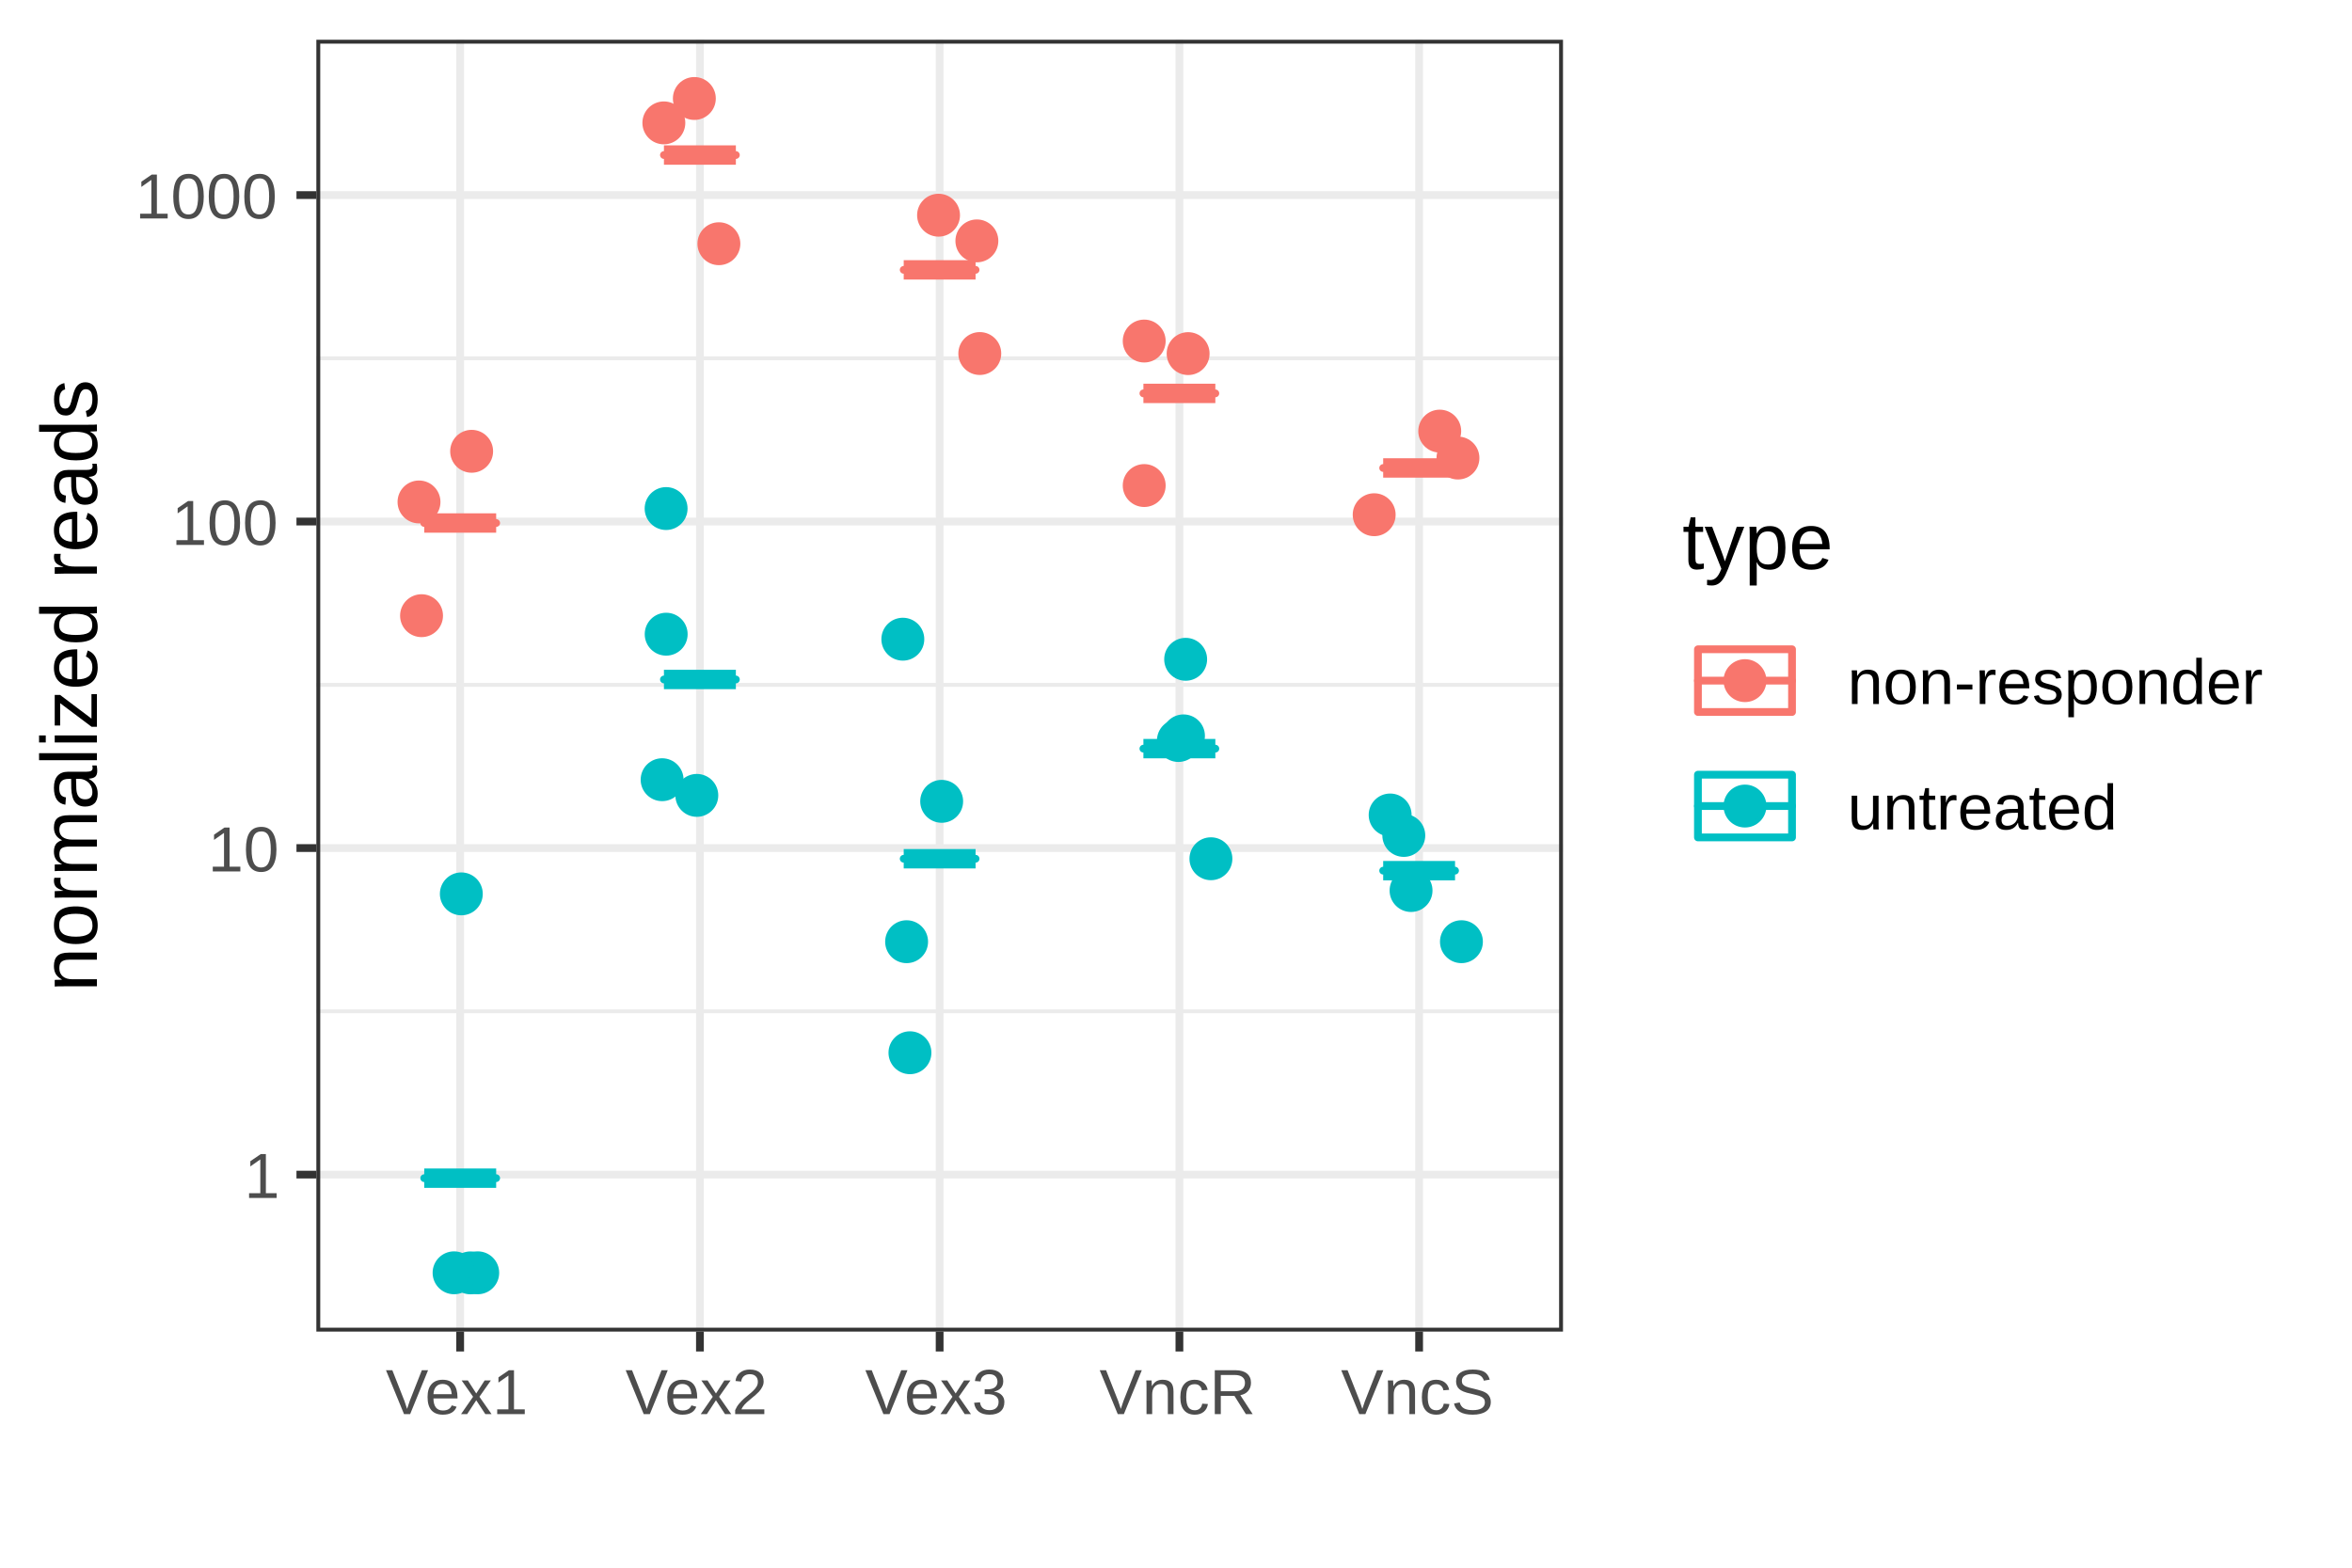
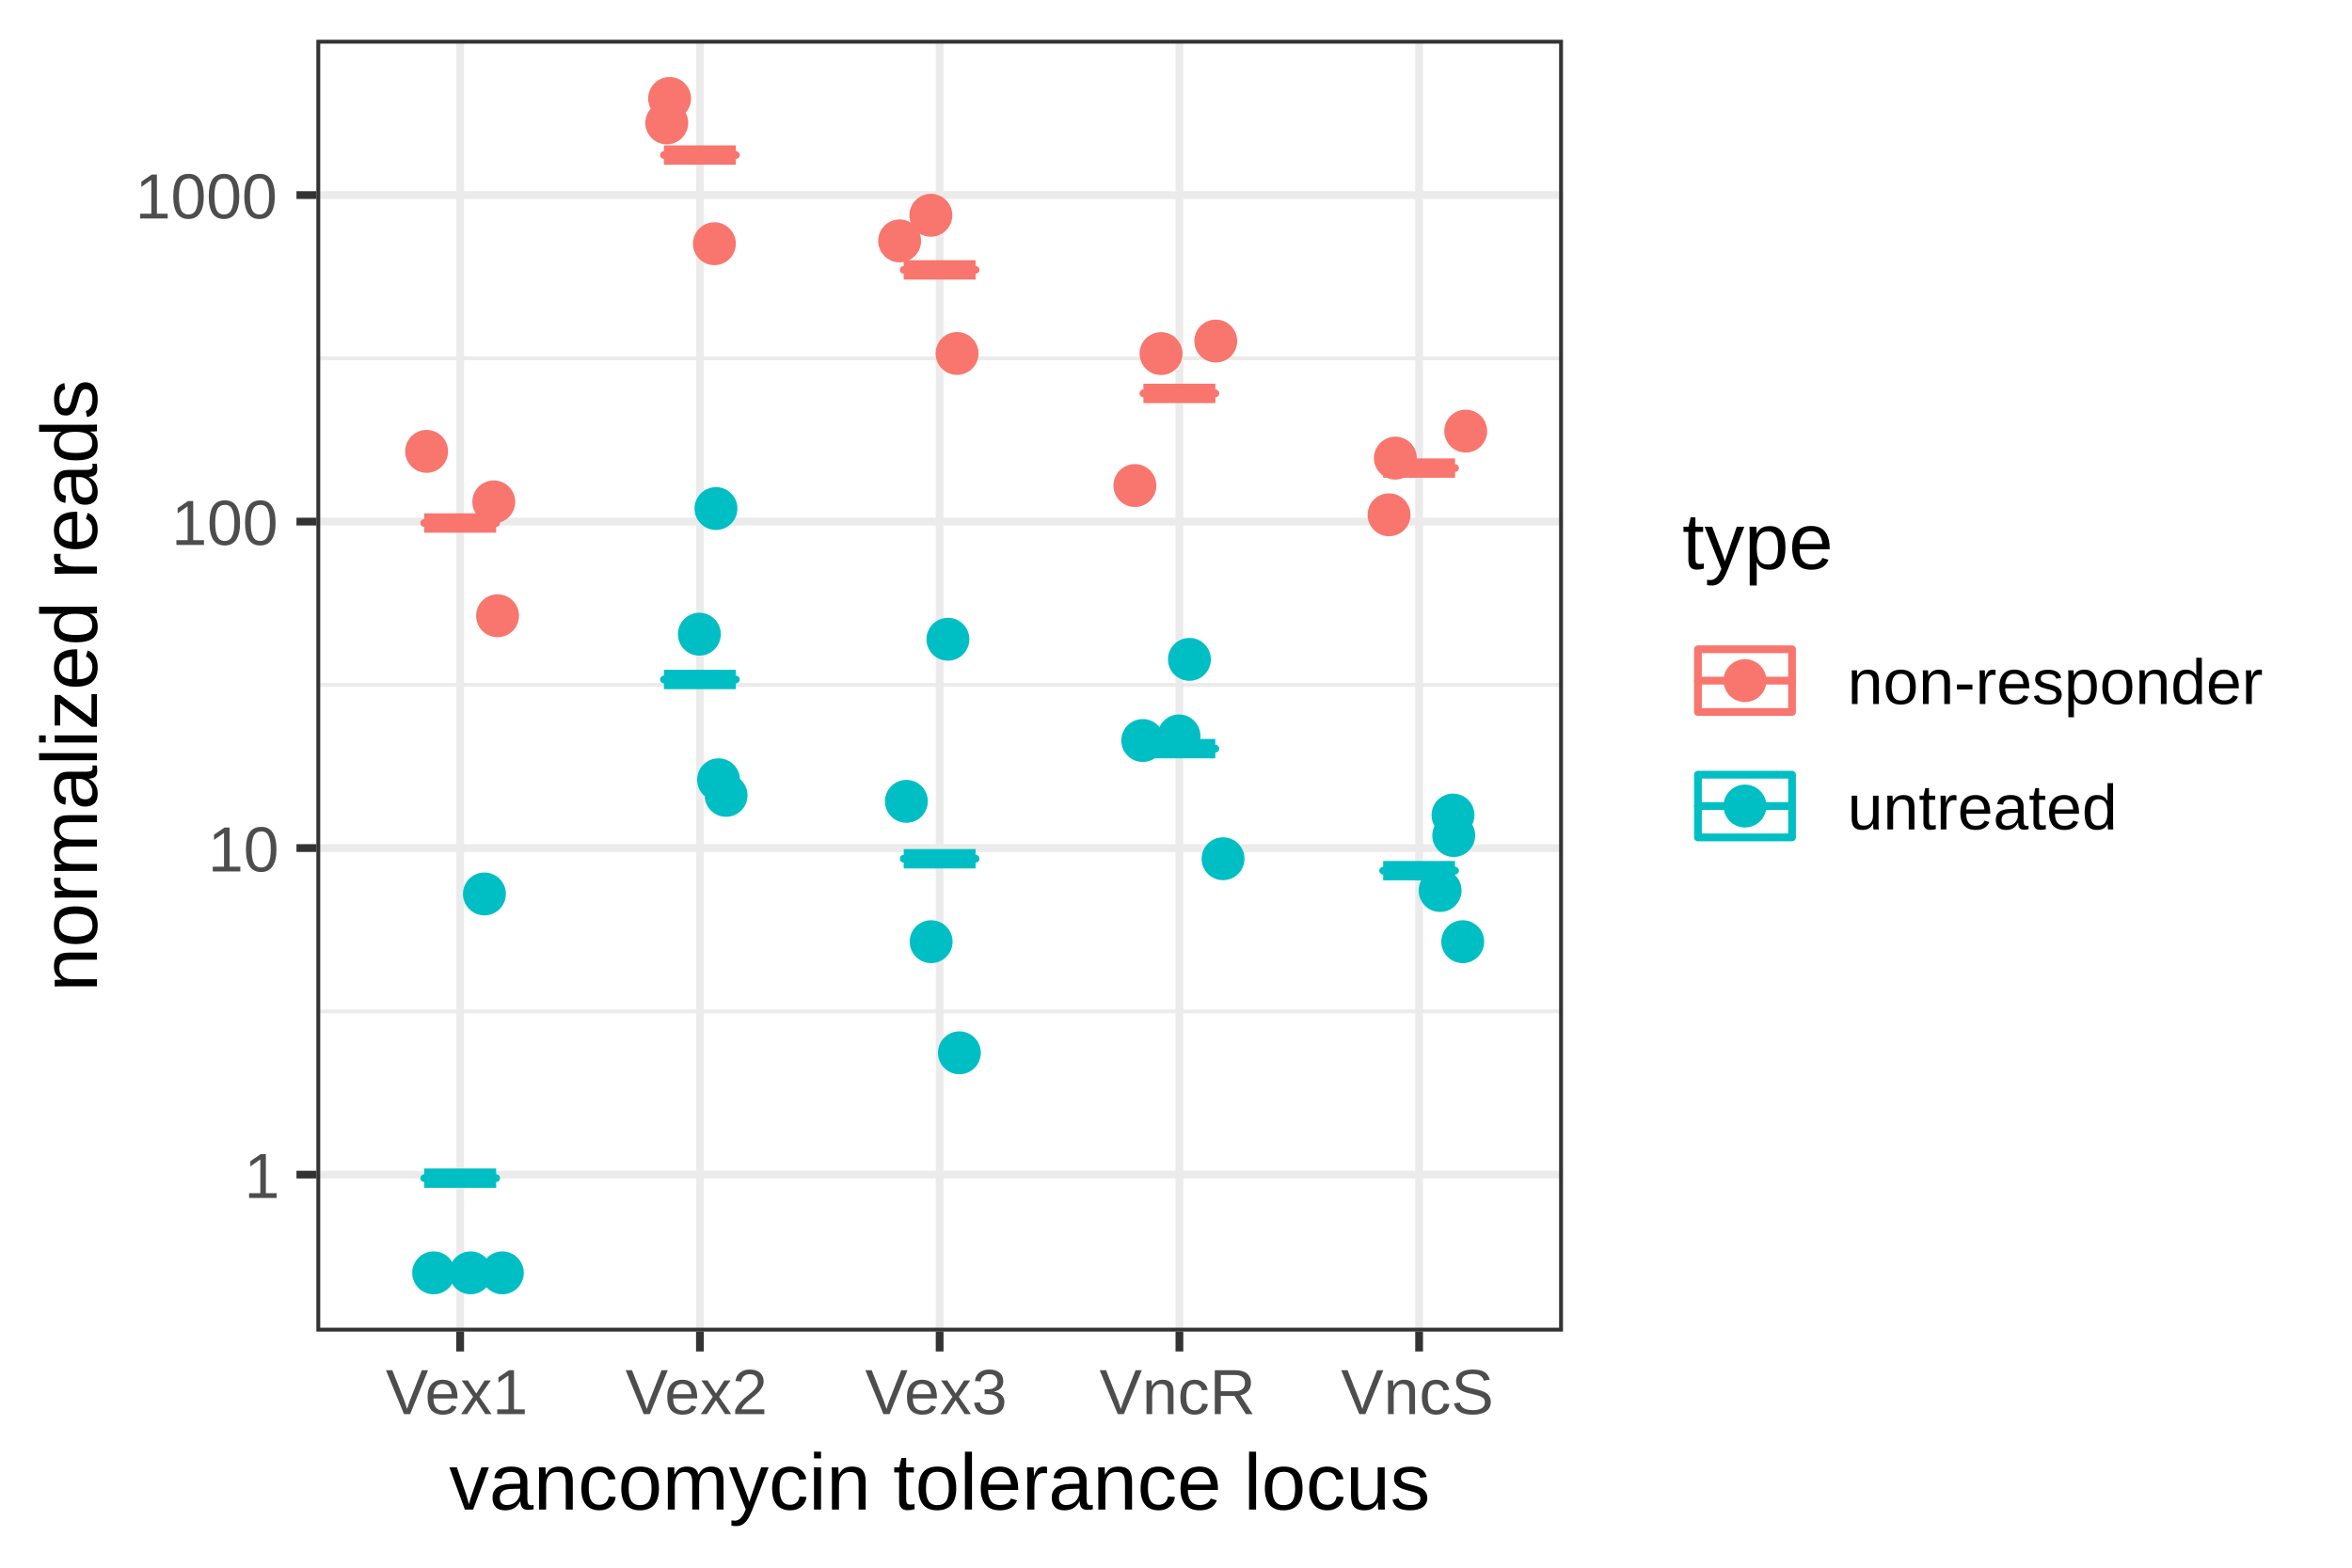
<svg xmlns="http://www.w3.org/2000/svg" viewBox="0 0 324.00 216.00">
  <defs>
    <style type="text/css">
    line, polyline, path, rect, circle {
      fill: none;
      stroke: #000000;
      stroke-linecap: round;
      stroke-linejoin: round;
      stroke-miterlimit: 10.00;
    }
  </style>
  </defs>
  <rect width="100%" height="100%" style="stroke: none; fill: #FFFFFF;" />
  <rect x="0.00" y="0.00" width="324.00" height="216.00" style="stroke-width: 1.07; stroke: #FFFFFF; fill: #FFFFFF;" />
  <defs>
    <clipPath id="cpNDMuNTc4NHwyMTUuMzA0fDE4My40NzR8NS40Nzk0NQ==">
      <rect x="43.58" y="5.48" width="171.73" height="177.99" />
    </clipPath>
  </defs>
  <rect x="43.58" y="5.48" width="171.73" height="177.99" style="stroke-width: 1.07; stroke: none; fill: #FFFFFF;" clip-path="url(#cpNDMuNTc4NHwyMTUuMzA0fDE4My40NzR8NS40Nzk0NQ==)" />
-   <polyline points="43.58,139.34 215.30,139.34 " style="stroke-width: 0.53; stroke: #EBEBEB; stroke-linecap: butt;" clip-path="url(#cpNDMuNTc4NHwyMTUuMzA0fDE4My40NzR8NS40Nzk0NQ==)" />
+   <polyline points="43.58,139.35 215.30,139.35 " style="stroke-width: 0.53; stroke: #EBEBEB; stroke-linecap: butt;" clip-path="url(#cpNDMuNTc4NHwyMTUuMzA0fDE4My40NzR8NS40Nzk0NQ==)" />
  <polyline points="43.58,94.36 215.30,94.36 " style="stroke-width: 0.53; stroke: #EBEBEB; stroke-linecap: butt;" clip-path="url(#cpNDMuNTc4NHwyMTUuMzA0fDE4My40NzR8NS40Nzk0NQ==)" />
  <polyline points="43.58,49.37 215.30,49.37 " style="stroke-width: 0.53; stroke: #EBEBEB; stroke-linecap: butt;" clip-path="url(#cpNDMuNTc4NHwyMTUuMzA0fDE4My40NzR8NS40Nzk0NQ==)" />
  <polyline points="43.58,161.84 215.30,161.84 " style="stroke-width: 1.07; stroke: #EBEBEB; stroke-linecap: butt;" clip-path="url(#cpNDMuNTc4NHwyMTUuMzA0fDE4My40NzR8NS40Nzk0NQ==)" />
  <polyline points="43.58,116.85 215.30,116.85 " style="stroke-width: 1.07; stroke: #EBEBEB; stroke-linecap: butt;" clip-path="url(#cpNDMuNTc4NHwyMTUuMzA0fDE4My40NzR8NS40Nzk0NQ==)" />
-   <polyline points="43.58,71.86 215.30,71.86 " style="stroke-width: 1.07; stroke: #EBEBEB; stroke-linecap: butt;" clip-path="url(#cpNDMuNTc4NHwyMTUuMzA0fDE4My40NzR8NS40Nzk0NQ==)" />
+   <polyline points="43.58,71.87 215.30,71.87 " style="stroke-width: 1.07; stroke: #EBEBEB; stroke-linecap: butt;" clip-path="url(#cpNDMuNTc4NHwyMTUuMzA0fDE4My40NzR8NS40Nzk0NQ==)" />
  <polyline points="43.58,26.88 215.30,26.88 " style="stroke-width: 1.07; stroke: #EBEBEB; stroke-linecap: butt;" clip-path="url(#cpNDMuNTc4NHwyMTUuMzA0fDE4My40NzR8NS40Nzk0NQ==)" />
  <polyline points="63.39,183.47 63.39,5.48 " style="stroke-width: 1.07; stroke: #EBEBEB; stroke-linecap: butt;" clip-path="url(#cpNDMuNTc4NHwyMTUuMzA0fDE4My40NzR8NS40Nzk0NQ==)" />
  <polyline points="96.42,183.47 96.42,5.48 " style="stroke-width: 1.07; stroke: #EBEBEB; stroke-linecap: butt;" clip-path="url(#cpNDMuNTc4NHwyMTUuMzA0fDE4My40NzR8NS40Nzk0NQ==)" />
  <polyline points="129.44,183.47 129.44,5.48 " style="stroke-width: 1.07; stroke: #EBEBEB; stroke-linecap: butt;" clip-path="url(#cpNDMuNTc4NHwyMTUuMzA0fDE4My40NzR8NS40Nzk0NQ==)" />
  <polyline points="162.47,183.47 162.47,5.48 " style="stroke-width: 1.07; stroke: #EBEBEB; stroke-linecap: butt;" clip-path="url(#cpNDMuNTc4NHwyMTUuMzA0fDE4My40NzR8NS40Nzk0NQ==)" />
  <polyline points="195.49,183.47 195.49,5.48 " style="stroke-width: 1.07; stroke: #EBEBEB; stroke-linecap: butt;" clip-path="url(#cpNDMuNTc4NHwyMTUuMzA0fDE4My40NzR8NS40Nzk0NQ==)" />
-   <circle cx="189.30" cy="70.92" r="1.95pt" style="stroke-width: 0.71; stroke: #F8766D; fill: #F8766D;" clip-path="url(#cpNDMuNTc4NHwyMTUuMzA0fDE4My40NzR8NS40Nzk0NQ==)" />
-   <circle cx="99.03" cy="33.58" r="1.95pt" style="stroke-width: 0.71; stroke: #F8766D; fill: #F8766D;" clip-path="url(#cpNDMuNTc4NHwyMTUuMzA0fDE4My40NzR8NS40Nzk0NQ==)" />
-   <circle cx="157.62" cy="66.90" r="1.95pt" style="stroke-width: 0.71; stroke: #F8766D; fill: #F8766D;" clip-path="url(#cpNDMuNTc4NHwyMTUuMzA0fDE4My40NzR8NS40Nzk0NQ==)" />
-   <circle cx="134.97" cy="48.71" r="1.95pt" style="stroke-width: 0.71; stroke: #F8766D; fill: #F8766D;" clip-path="url(#cpNDMuNTc4NHwyMTUuMzA0fDE4My40NzR8NS40Nzk0NQ==)" />
-   <circle cx="58.07" cy="84.83" r="1.95pt" style="stroke-width: 0.71; stroke: #F8766D; fill: #F8766D;" clip-path="url(#cpNDMuNTc4NHwyMTUuMzA0fDE4My40NzR8NS40Nzk0NQ==)" />
-   <circle cx="191.50" cy="112.29" r="1.95pt" style="stroke-width: 0.71; stroke: #00BFC4; fill: #00BFC4;" clip-path="url(#cpNDMuNTc4NHwyMTUuMzA0fDE4My40NzR8NS40Nzk0NQ==)" />
-   <circle cx="91.76" cy="70.07" r="1.95pt" style="stroke-width: 0.71; stroke: #00BFC4; fill: #00BFC4;" clip-path="url(#cpNDMuNTc4NHwyMTUuMzA0fDE4My40NzR8NS40Nzk0NQ==)" />
-   <circle cx="163.03" cy="101.39" r="1.95pt" style="stroke-width: 0.71; stroke: #00BFC4; fill: #00BFC4;" clip-path="url(#cpNDMuNTc4NHwyMTUuMzA0fDE4My40NzR8NS40Nzk0NQ==)" />
-   <circle cx="124.37" cy="88.07" r="1.95pt" style="stroke-width: 0.71; stroke: #00BFC4; fill: #00BFC4;" clip-path="url(#cpNDMuNTc4NHwyMTUuMzA0fDE4My40NzR8NS40Nzk0NQ==)" />
-   <circle cx="63.55" cy="123.16" r="1.95pt" style="stroke-width: 0.71; stroke: #00BFC4; fill: #00BFC4;" clip-path="url(#cpNDMuNTc4NHwyMTUuMzA0fDE4My40NzR8NS40Nzk0NQ==)" />
-   <circle cx="194.38" cy="122.70" r="1.95pt" style="stroke-width: 0.71; stroke: #00BFC4; fill: #00BFC4;" clip-path="url(#cpNDMuNTc4NHwyMTUuMzA0fDE4My40NzR8NS40Nzk0NQ==)" />
-   <circle cx="91.21" cy="107.43" r="1.95pt" style="stroke-width: 0.71; stroke: #00BFC4; fill: #00BFC4;" clip-path="url(#cpNDMuNTc4NHwyMTUuMzA0fDE4My40NzR8NS40Nzk0NQ==)" />
-   <circle cx="166.81" cy="118.32" r="1.95pt" style="stroke-width: 0.71; stroke: #00BFC4; fill: #00BFC4;" clip-path="url(#cpNDMuNTc4NHwyMTUuMzA0fDE4My40NzR8NS40Nzk0NQ==)" />
-   <circle cx="125.35" cy="145.05" r="1.95pt" style="stroke-width: 0.71; stroke: #00BFC4; fill: #00BFC4;" clip-path="url(#cpNDMuNTc4NHwyMTUuMzA0fDE4My40NzR8NS40Nzk0NQ==)" />
-   <circle cx="64.81" cy="175.38" r="1.95pt" style="stroke-width: 0.71; stroke: #00BFC4; fill: #00BFC4;" clip-path="url(#cpNDMuNTc4NHwyMTUuMzA0fDE4My40NzR8NS40Nzk0NQ==)" />
-   <circle cx="198.33" cy="59.40" r="1.95pt" style="stroke-width: 0.71; stroke: #F8766D; fill: #F8766D;" clip-path="url(#cpNDMuNTc4NHwyMTUuMzA0fDE4My40NzR8NS40Nzk0NQ==)" />
-   <circle cx="95.65" cy="13.57" r="1.95pt" style="stroke-width: 0.71; stroke: #F8766D; fill: #F8766D;" clip-path="url(#cpNDMuNTc4NHwyMTUuMzA0fDE4My40NzR8NS40Nzk0NQ==)" />
-   <circle cx="157.62" cy="46.99" r="1.95pt" style="stroke-width: 0.71; stroke: #F8766D; fill: #F8766D;" clip-path="url(#cpNDMuNTc4NHwyMTUuMzA0fDE4My40NzR8NS40Nzk0NQ==)" />
-   <circle cx="129.29" cy="29.65" r="1.95pt" style="stroke-width: 0.71; stroke: #F8766D; fill: #F8766D;" clip-path="url(#cpNDMuNTc4NHwyMTUuMzA0fDE4My40NzR8NS40Nzk0NQ==)" />
-   <circle cx="64.97" cy="62.18" r="1.95pt" style="stroke-width: 0.71; stroke: #F8766D; fill: #F8766D;" clip-path="url(#cpNDMuNTc4NHwyMTUuMzA0fDE4My40NzR8NS40Nzk0NQ==)" />
-   <circle cx="200.84" cy="63.11" r="1.95pt" style="stroke-width: 0.71; stroke: #F8766D; fill: #F8766D;" clip-path="url(#cpNDMuNTc4NHwyMTUuMzA0fDE4My40NzR8NS40Nzk0NQ==)" />
-   <circle cx="91.45" cy="16.93" r="1.95pt" style="stroke-width: 0.71; stroke: #F8766D; fill: #F8766D;" clip-path="url(#cpNDMuNTc4NHwyMTUuMzA0fDE4My40NzR8NS40Nzk0NQ==)" />
-   <circle cx="163.67" cy="48.72" r="1.95pt" style="stroke-width: 0.71; stroke: #F8766D; fill: #F8766D;" clip-path="url(#cpNDMuNTc4NHwyMTUuMzA0fDE4My40NzR8NS40Nzk0NQ==)" />
-   <circle cx="134.57" cy="33.19" r="1.95pt" style="stroke-width: 0.71; stroke: #F8766D; fill: #F8766D;" clip-path="url(#cpNDMuNTc4NHwyMTUuMzA0fDE4My40NzR8NS40Nzk0NQ==)" />
-   <circle cx="57.72" cy="69.16" r="1.95pt" style="stroke-width: 0.71; stroke: #F8766D; fill: #F8766D;" clip-path="url(#cpNDMuNTc4NHwyMTUuMzA0fDE4My40NzR8NS40Nzk0NQ==)" />
-   <circle cx="193.38" cy="115.11" r="1.95pt" style="stroke-width: 0.71; stroke: #00BFC4; fill: #00BFC4;" clip-path="url(#cpNDMuNTc4NHwyMTUuMzA0fDE4My40NzR8NS40Nzk0NQ==)" />
-   <circle cx="91.77" cy="87.38" r="1.95pt" style="stroke-width: 0.71; stroke: #00BFC4; fill: #00BFC4;" clip-path="url(#cpNDMuNTc4NHwyMTUuMzA0fDE4My40NzR8NS40Nzk0NQ==)" />
-   <circle cx="162.33" cy="102.03" r="1.95pt" style="stroke-width: 0.71; stroke: #00BFC4; fill: #00BFC4;" clip-path="url(#cpNDMuNTc4NHwyMTUuMzA0fDE4My40NzR8NS40Nzk0NQ==)" />
-   <circle cx="129.72" cy="110.41" r="1.95pt" style="stroke-width: 0.71; stroke: #00BFC4; fill: #00BFC4;" clip-path="url(#cpNDMuNTc4NHwyMTUuMzA0fDE4My40NzR8NS40Nzk0NQ==)" />
-   <circle cx="65.81" cy="175.37" r="1.95pt" style="stroke-width: 0.71; stroke: #00BFC4; fill: #00BFC4;" clip-path="url(#cpNDMuNTc4NHwyMTUuMzA0fDE4My40NzR8NS40Nzk0NQ==)" />
-   <circle cx="201.32" cy="129.75" r="1.95pt" style="stroke-width: 0.71; stroke: #00BFC4; fill: #00BFC4;" clip-path="url(#cpNDMuNTc4NHwyMTUuMzA0fDE4My40NzR8NS40Nzk0NQ==)" />
-   <circle cx="95.99" cy="109.59" r="1.95pt" style="stroke-width: 0.71; stroke: #00BFC4; fill: #00BFC4;" clip-path="url(#cpNDMuNTc4NHwyMTUuMzA0fDE4My40NzR8NS40Nzk0NQ==)" />
-   <circle cx="163.33" cy="90.84" r="1.95pt" style="stroke-width: 0.71; stroke: #00BFC4; fill: #00BFC4;" clip-path="url(#cpNDMuNTc4NHwyMTUuMzA0fDE4My40NzR8NS40Nzk0NQ==)" />
-   <circle cx="124.89" cy="129.75" r="1.95pt" style="stroke-width: 0.71; stroke: #00BFC4; fill: #00BFC4;" clip-path="url(#cpNDMuNTc4NHwyMTUuMzA0fDE4My40NzR8NS40Nzk0NQ==)" />
-   <circle cx="62.55" cy="175.37" r="1.95pt" style="stroke-width: 0.71; stroke: #00BFC4; fill: #00BFC4;" clip-path="url(#cpNDMuNTc4NHwyMTUuMzA0fDE4My40NzR8NS40Nzk0NQ==)" />
+   <circle cx="98.41" cy="33.58" r="1.95pt" style="stroke-width: 0.71; stroke: #F8766D; fill: #F8766D;" clip-path="url(#cpNDMuNTc4NHwyMTUuMzA0fDE4My40NzR8NS40Nzk0NQ==)" />
+   <circle cx="191.35" cy="70.93" r="1.95pt" style="stroke-width: 0.71; stroke: #F8766D; fill: #F8766D;" clip-path="url(#cpNDMuNTc4NHwyMTUuMzA0fDE4My40NzR8NS40Nzk0NQ==)" />
+   <circle cx="131.84" cy="48.70" r="1.95pt" style="stroke-width: 0.71; stroke: #F8766D; fill: #F8766D;" clip-path="url(#cpNDMuNTc4NHwyMTUuMzA0fDE4My40NzR8NS40Nzk0NQ==)" />
+   <circle cx="156.34" cy="66.90" r="1.95pt" style="stroke-width: 0.71; stroke: #F8766D; fill: #F8766D;" clip-path="url(#cpNDMuNTc4NHwyMTUuMzA0fDE4My40NzR8NS40Nzk0NQ==)" />
+   <circle cx="68.54" cy="84.84" r="1.95pt" style="stroke-width: 0.71; stroke: #F8766D; fill: #F8766D;" clip-path="url(#cpNDMuNTc4NHwyMTUuMzA0fDE4My40NzR8NS40Nzk0NQ==)" />
+   <circle cx="98.63" cy="70.07" r="1.95pt" style="stroke-width: 0.71; stroke: #00BFC4; fill: #00BFC4;" clip-path="url(#cpNDMuNTc4NHwyMTUuMzA0fDE4My40NzR8NS40Nzk0NQ==)" />
+   <circle cx="200.16" cy="112.30" r="1.95pt" style="stroke-width: 0.71; stroke: #00BFC4; fill: #00BFC4;" clip-path="url(#cpNDMuNTc4NHwyMTUuMzA0fDE4My40NzR8NS40Nzk0NQ==)" />
+   <circle cx="130.58" cy="88.08" r="1.95pt" style="stroke-width: 0.71; stroke: #00BFC4; fill: #00BFC4;" clip-path="url(#cpNDMuNTc4NHwyMTUuMzA0fDE4My40NzR8NS40Nzk0NQ==)" />
+   <circle cx="162.41" cy="101.40" r="1.95pt" style="stroke-width: 0.71; stroke: #00BFC4; fill: #00BFC4;" clip-path="url(#cpNDMuNTc4NHwyMTUuMzA0fDE4My40NzR8NS40Nzk0NQ==)" />
+   <circle cx="66.73" cy="123.17" r="1.95pt" style="stroke-width: 0.71; stroke: #00BFC4; fill: #00BFC4;" clip-path="url(#cpNDMuNTc4NHwyMTUuMzA0fDE4My40NzR8NS40Nzk0NQ==)" />
+   <circle cx="98.98" cy="107.44" r="1.95pt" style="stroke-width: 0.71; stroke: #00BFC4; fill: #00BFC4;" clip-path="url(#cpNDMuNTc4NHwyMTUuMzA0fDE4My40NzR8NS40Nzk0NQ==)" />
+   <circle cx="198.38" cy="122.70" r="1.95pt" style="stroke-width: 0.71; stroke: #00BFC4; fill: #00BFC4;" clip-path="url(#cpNDMuNTc4NHwyMTUuMzA0fDE4My40NzR8NS40Nzk0NQ==)" />
+   <circle cx="132.16" cy="145.06" r="1.95pt" style="stroke-width: 0.71; stroke: #00BFC4; fill: #00BFC4;" clip-path="url(#cpNDMuNTc4NHwyMTUuMzA0fDE4My40NzR8NS40Nzk0NQ==)" />
+   <circle cx="168.48" cy="118.32" r="1.95pt" style="stroke-width: 0.71; stroke: #00BFC4; fill: #00BFC4;" clip-path="url(#cpNDMuNTc4NHwyMTUuMzA0fDE4My40NzR8NS40Nzk0NQ==)" />
+   <circle cx="69.20" cy="175.38" r="1.95pt" style="stroke-width: 0.71; stroke: #00BFC4; fill: #00BFC4;" clip-path="url(#cpNDMuNTc4NHwyMTUuMzA0fDE4My40NzR8NS40Nzk0NQ==)" />
+   <circle cx="92.24" cy="13.57" r="1.95pt" style="stroke-width: 0.71; stroke: #F8766D; fill: #F8766D;" clip-path="url(#cpNDMuNTc4NHwyMTUuMzA0fDE4My40NzR8NS40Nzk0NQ==)" />
+   <circle cx="201.91" cy="59.40" r="1.95pt" style="stroke-width: 0.71; stroke: #F8766D; fill: #F8766D;" clip-path="url(#cpNDMuNTc4NHwyMTUuMzA0fDE4My40NzR8NS40Nzk0NQ==)" />
+   <circle cx="128.23" cy="29.66" r="1.95pt" style="stroke-width: 0.71; stroke: #F8766D; fill: #F8766D;" clip-path="url(#cpNDMuNTc4NHwyMTUuMzA0fDE4My40NzR8NS40Nzk0NQ==)" />
+   <circle cx="167.48" cy="46.99" r="1.95pt" style="stroke-width: 0.71; stroke: #F8766D; fill: #F8766D;" clip-path="url(#cpNDMuNTc4NHwyMTUuMzA0fDE4My40NzR8NS40Nzk0NQ==)" />
+   <circle cx="58.77" cy="62.19" r="1.95pt" style="stroke-width: 0.71; stroke: #F8766D; fill: #F8766D;" clip-path="url(#cpNDMuNTc4NHwyMTUuMzA0fDE4My40NzR8NS40Nzk0NQ==)" />
+   <circle cx="91.85" cy="16.93" r="1.95pt" style="stroke-width: 0.71; stroke: #F8766D; fill: #F8766D;" clip-path="url(#cpNDMuNTc4NHwyMTUuMzA0fDE4My40NzR8NS40Nzk0NQ==)" />
+   <circle cx="192.22" cy="63.12" r="1.95pt" style="stroke-width: 0.71; stroke: #F8766D; fill: #F8766D;" clip-path="url(#cpNDMuNTc4NHwyMTUuMzA0fDE4My40NzR8NS40Nzk0NQ==)" />
+   <circle cx="123.93" cy="33.19" r="1.95pt" style="stroke-width: 0.71; stroke: #F8766D; fill: #F8766D;" clip-path="url(#cpNDMuNTc4NHwyMTUuMzA0fDE4My40NzR8NS40Nzk0NQ==)" />
+   <circle cx="159.94" cy="48.72" r="1.95pt" style="stroke-width: 0.71; stroke: #F8766D; fill: #F8766D;" clip-path="url(#cpNDMuNTc4NHwyMTUuMzA0fDE4My40NzR8NS40Nzk0NQ==)" />
+   <circle cx="68.02" cy="69.15" r="1.95pt" style="stroke-width: 0.71; stroke: #F8766D; fill: #F8766D;" clip-path="url(#cpNDMuNTc4NHwyMTUuMzA0fDE4My40NzR8NS40Nzk0NQ==)" />
+   <circle cx="96.34" cy="87.38" r="1.95pt" style="stroke-width: 0.71; stroke: #00BFC4; fill: #00BFC4;" clip-path="url(#cpNDMuNTc4NHwyMTUuMzA0fDE4My40NzR8NS40Nzk0NQ==)" />
+   <circle cx="200.26" cy="115.12" r="1.95pt" style="stroke-width: 0.71; stroke: #00BFC4; fill: #00BFC4;" clip-path="url(#cpNDMuNTc4NHwyMTUuMzA0fDE4My40NzR8NS40Nzk0NQ==)" />
+   <circle cx="124.86" cy="110.41" r="1.95pt" style="stroke-width: 0.71; stroke: #00BFC4; fill: #00BFC4;" clip-path="url(#cpNDMuNTc4NHwyMTUuMzA0fDE4My40NzR8NS40Nzk0NQ==)" />
+   <circle cx="157.42" cy="102.03" r="1.95pt" style="stroke-width: 0.71; stroke: #00BFC4; fill: #00BFC4;" clip-path="url(#cpNDMuNTc4NHwyMTUuMzA0fDE4My40NzR8NS40Nzk0NQ==)" />
+   <circle cx="59.74" cy="175.38" r="1.95pt" style="stroke-width: 0.71; stroke: #00BFC4; fill: #00BFC4;" clip-path="url(#cpNDMuNTc4NHwyMTUuMzA0fDE4My40NzR8NS40Nzk0NQ==)" />
+   <circle cx="100.02" cy="109.59" r="1.95pt" style="stroke-width: 0.71; stroke: #00BFC4; fill: #00BFC4;" clip-path="url(#cpNDMuNTc4NHwyMTUuMzA0fDE4My40NzR8NS40Nzk0NQ==)" />
+   <circle cx="201.50" cy="129.75" r="1.95pt" style="stroke-width: 0.71; stroke: #00BFC4; fill: #00BFC4;" clip-path="url(#cpNDMuNTc4NHwyMTUuMzA0fDE4My40NzR8NS40Nzk0NQ==)" />
+   <circle cx="128.27" cy="129.75" r="1.95pt" style="stroke-width: 0.71; stroke: #00BFC4; fill: #00BFC4;" clip-path="url(#cpNDMuNTc4NHwyMTUuMzA0fDE4My40NzR8NS40Nzk0NQ==)" />
+   <circle cx="163.85" cy="90.85" r="1.95pt" style="stroke-width: 0.71; stroke: #00BFC4; fill: #00BFC4;" clip-path="url(#cpNDMuNTc4NHwyMTUuMzA0fDE4My40NzR8NS40Nzk0NQ==)" />
+   <circle cx="64.83" cy="175.38" r="1.95pt" style="stroke-width: 0.71; stroke: #00BFC4; fill: #00BFC4;" clip-path="url(#cpNDMuNTc4NHwyMTUuMzA0fDE4My40NzR8NS40Nzk0NQ==)" />
  <polyline points="58.44,72.06 58.44,72.06 68.35,72.06 68.35,72.06 58.44,72.06 58.44,72.06 " style="stroke-width: 1.07; stroke: #F8766D;" clip-path="url(#cpNDMuNTc4NHwyMTUuMzA0fDE4My40NzR8NS40Nzk0NQ==)" />
  <polyline points="58.44,162.33 58.44,162.33 68.35,162.33 68.35,162.33 58.44,162.33 58.44,162.33 " style="stroke-width: 1.07; stroke: #00BFC4;" clip-path="url(#cpNDMuNTc4NHwyMTUuMzA0fDE4My40NzR8NS40Nzk0NQ==)" />
  <polyline points="91.46,21.36 91.46,21.36 101.37,21.36 101.37,21.36 91.46,21.36 91.46,21.36 " style="stroke-width: 1.07; stroke: #F8766D;" clip-path="url(#cpNDMuNTc4NHwyMTUuMzA0fDE4My40NzR8NS40Nzk0NQ==)" />
  <polyline points="91.46,93.62 91.46,93.62 101.37,93.62 101.37,93.62 91.46,93.62 91.46,93.62 " style="stroke-width: 1.07; stroke: #00BFC4;" clip-path="url(#cpNDMuNTc4NHwyMTUuMzA0fDE4My40NzR8NS40Nzk0NQ==)" />
  <polyline points="124.49,37.18 124.49,37.18 134.39,37.18 134.39,37.18 124.49,37.18 124.49,37.18 " style="stroke-width: 1.07; stroke: #F8766D;" clip-path="url(#cpNDMuNTc4NHwyMTUuMzA0fDE4My40NzR8NS40Nzk0NQ==)" />
  <polyline points="124.49,118.32 124.49,118.32 134.39,118.32 134.39,118.32 124.49,118.32 124.49,118.32 " style="stroke-width: 1.07; stroke: #00BFC4;" clip-path="url(#cpNDMuNTc4NHwyMTUuMzA0fDE4My40NzR8NS40Nzk0NQ==)" />
  <polyline points="157.51,54.20 157.51,54.20 167.42,54.20 167.42,54.20 157.51,54.20 157.51,54.20 " style="stroke-width: 1.07; stroke: #F8766D;" clip-path="url(#cpNDMuNTc4NHwyMTUuMzA0fDE4My40NzR8NS40Nzk0NQ==)" />
  <polyline points="157.51,103.15 157.51,103.15 167.42,103.15 167.42,103.15 157.51,103.15 157.51,103.15 " style="stroke-width: 1.07; stroke: #00BFC4;" clip-path="url(#cpNDMuNTc4NHwyMTUuMzA0fDE4My40NzR8NS40Nzk0NQ==)" />
-   <polyline points="190.54,64.48 190.54,64.48 200.44,64.48 200.44,64.48 190.54,64.48 190.54,64.48 " style="stroke-width: 1.07; stroke: #F8766D;" clip-path="url(#cpNDMuNTc4NHwyMTUuMzA0fDE4My40NzR8NS40Nzk0NQ==)" />
+   <polyline points="190.54,64.49 190.54,64.49 200.44,64.49 200.44,64.49 190.54,64.49 190.54,64.49 " style="stroke-width: 1.07; stroke: #F8766D;" clip-path="url(#cpNDMuNTc4NHwyMTUuMzA0fDE4My40NzR8NS40Nzk0NQ==)" />
  <polyline points="190.54,119.96 190.54,119.96 200.44,119.96 200.44,119.96 190.54,119.96 190.54,119.96 " style="stroke-width: 1.07; stroke: #00BFC4;" clip-path="url(#cpNDMuNTc4NHwyMTUuMzA0fDE4My40NzR8NS40Nzk0NQ==)" />
  <line x1="58.44" y1="72.06" x2="68.35" y2="72.06" style="stroke-width: 2.67; stroke: #F8766D; stroke-linecap: butt;" clip-path="url(#cpNDMuNTc4NHwyMTUuMzA0fDE4My40NzR8NS40Nzk0NQ==)" />
  <line x1="58.44" y1="162.33" x2="68.35" y2="162.33" style="stroke-width: 2.67; stroke: #00BFC4; stroke-linecap: butt;" clip-path="url(#cpNDMuNTc4NHwyMTUuMzA0fDE4My40NzR8NS40Nzk0NQ==)" />
  <line x1="91.46" y1="21.36" x2="101.37" y2="21.36" style="stroke-width: 2.67; stroke: #F8766D; stroke-linecap: butt;" clip-path="url(#cpNDMuNTc4NHwyMTUuMzA0fDE4My40NzR8NS40Nzk0NQ==)" />
  <line x1="91.46" y1="93.62" x2="101.37" y2="93.62" style="stroke-width: 2.67; stroke: #00BFC4; stroke-linecap: butt;" clip-path="url(#cpNDMuNTc4NHwyMTUuMzA0fDE4My40NzR8NS40Nzk0NQ==)" />
  <line x1="124.49" y1="37.18" x2="134.39" y2="37.18" style="stroke-width: 2.67; stroke: #F8766D; stroke-linecap: butt;" clip-path="url(#cpNDMuNTc4NHwyMTUuMzA0fDE4My40NzR8NS40Nzk0NQ==)" />
  <line x1="124.49" y1="118.32" x2="134.39" y2="118.32" style="stroke-width: 2.67; stroke: #00BFC4; stroke-linecap: butt;" clip-path="url(#cpNDMuNTc4NHwyMTUuMzA0fDE4My40NzR8NS40Nzk0NQ==)" />
  <line x1="157.51" y1="54.20" x2="167.42" y2="54.20" style="stroke-width: 2.67; stroke: #F8766D; stroke-linecap: butt;" clip-path="url(#cpNDMuNTc4NHwyMTUuMzA0fDE4My40NzR8NS40Nzk0NQ==)" />
  <line x1="157.51" y1="103.15" x2="167.42" y2="103.15" style="stroke-width: 2.67; stroke: #00BFC4; stroke-linecap: butt;" clip-path="url(#cpNDMuNTc4NHwyMTUuMzA0fDE4My40NzR8NS40Nzk0NQ==)" />
-   <line x1="190.54" y1="64.48" x2="200.44" y2="64.48" style="stroke-width: 2.67; stroke: #F8766D; stroke-linecap: butt;" clip-path="url(#cpNDMuNTc4NHwyMTUuMzA0fDE4My40NzR8NS40Nzk0NQ==)" />
+   <line x1="190.54" y1="64.49" x2="200.44" y2="64.49" style="stroke-width: 2.67; stroke: #F8766D; stroke-linecap: butt;" clip-path="url(#cpNDMuNTc4NHwyMTUuMzA0fDE4My40NzR8NS40Nzk0NQ==)" />
  <line x1="190.54" y1="119.96" x2="200.44" y2="119.96" style="stroke-width: 2.67; stroke: #00BFC4; stroke-linecap: butt;" clip-path="url(#cpNDMuNTc4NHwyMTUuMzA0fDE4My40NzR8NS40Nzk0NQ==)" />
  <rect x="43.58" y="5.48" width="171.73" height="177.99" style="stroke-width: 1.07; stroke: #333333;" clip-path="url(#cpNDMuNTc4NHwyMTUuMzA0fDE4My40NzR8NS40Nzk0NQ==)" />
  <defs>
    <clipPath id="cpMHwzMjR8MjE2fDA=">
      <rect x="0.00" y="0.00" width="324.00" height="216.00" />
    </clipPath>
  </defs>
  <g clip-path="url(#cpMHwzMjR8MjE2fDA=)">
    <text x="33.64" y="165.06" style="font-size: 8.80px; fill: #4D4D4D; font-family: Arial;" textLength="5.01px" lengthAdjust="spacingAndGlyphs">1</text>
  </g>
  <g clip-path="url(#cpMHwzMjR8MjE2fDA=)">
    <text x="28.64" y="120.07" style="font-size: 8.80px; fill: #4D4D4D; font-family: Arial;" textLength="10.01px" lengthAdjust="spacingAndGlyphs">10</text>
  </g>
  <g clip-path="url(#cpMHwzMjR8MjE2fDA=)">
    <text x="23.63" y="75.08" style="font-size: 8.80px; fill: #4D4D4D; font-family: Arial;" textLength="15.02px" lengthAdjust="spacingAndGlyphs">100</text>
  </g>
  <g clip-path="url(#cpMHwzMjR8MjE2fDA=)">
    <text x="18.63" y="30.10" style="font-size: 8.80px; fill: #4D4D4D; font-family: Arial;" textLength="20.02px" lengthAdjust="spacingAndGlyphs">1000</text>
  </g>
  <polyline points="40.84,161.84 43.58,161.84 " style="stroke-width: 1.07; stroke: #333333; stroke-linecap: butt;" clip-path="url(#cpMHwzMjR8MjE2fDA=)" />
  <polyline points="40.84,116.85 43.58,116.85 " style="stroke-width: 1.07; stroke: #333333; stroke-linecap: butt;" clip-path="url(#cpMHwzMjR8MjE2fDA=)" />
-   <polyline points="40.84,71.86 43.58,71.86 " style="stroke-width: 1.07; stroke: #333333; stroke-linecap: butt;" clip-path="url(#cpMHwzMjR8MjE2fDA=)" />
+   <polyline points="40.84,71.87 43.58,71.87 " style="stroke-width: 1.07; stroke: #333333; stroke-linecap: butt;" clip-path="url(#cpMHwzMjR8MjE2fDA=)" />
  <polyline points="40.84,26.88 43.58,26.88 " style="stroke-width: 1.07; stroke: #333333; stroke-linecap: butt;" clip-path="url(#cpMHwzMjR8MjE2fDA=)" />
  <polyline points="63.39,186.21 63.39,183.47 " style="stroke-width: 1.07; stroke: #333333; stroke-linecap: butt;" clip-path="url(#cpMHwzMjR8MjE2fDA=)" />
  <polyline points="96.42,186.21 96.42,183.47 " style="stroke-width: 1.07; stroke: #333333; stroke-linecap: butt;" clip-path="url(#cpMHwzMjR8MjE2fDA=)" />
  <polyline points="129.44,186.21 129.44,183.47 " style="stroke-width: 1.07; stroke: #333333; stroke-linecap: butt;" clip-path="url(#cpMHwzMjR8MjE2fDA=)" />
  <polyline points="162.47,186.21 162.47,183.47 " style="stroke-width: 1.07; stroke: #333333; stroke-linecap: butt;" clip-path="url(#cpMHwzMjR8MjE2fDA=)" />
  <polyline points="195.49,186.21 195.49,183.47 " style="stroke-width: 1.07; stroke: #333333; stroke-linecap: butt;" clip-path="url(#cpMHwzMjR8MjE2fDA=)" />
  <g clip-path="url(#cpMHwzMjR8MjE2fDA=)">
    <text x="53.14" y="194.84" style="font-size: 8.80px; fill: #4D4D4D; font-family: Arial;" textLength="20.51px" lengthAdjust="spacingAndGlyphs">Vex1</text>
  </g>
  <g clip-path="url(#cpMHwzMjR8MjE2fDA=)">
    <text x="86.16" y="194.84" style="font-size: 8.80px; fill: #4D4D4D; font-family: Arial;" textLength="20.51px" lengthAdjust="spacingAndGlyphs">Vex2</text>
  </g>
  <g clip-path="url(#cpMHwzMjR8MjE2fDA=)">
    <text x="119.18" y="194.84" style="font-size: 8.80px; fill: #4D4D4D; font-family: Arial;" textLength="20.51px" lengthAdjust="spacingAndGlyphs">Vex3</text>
  </g>
  <g clip-path="url(#cpMHwzMjR8MjE2fDA=)">
    <text x="151.46" y="194.84" style="font-size: 8.80px; fill: #4D4D4D; font-family: Arial;" textLength="22.01px" lengthAdjust="spacingAndGlyphs">VncR</text>
  </g>
  <g clip-path="url(#cpMHwzMjR8MjE2fDA=)">
    <text x="184.73" y="194.84" style="font-size: 8.80px; fill: #4D4D4D; font-family: Arial;" textLength="21.51px" lengthAdjust="spacingAndGlyphs">VncS</text>
+   </g>
+   <g clip-path="url(#cpMHwzMjR8MjE2fDA=)">
+     <text x="61.88" y="207.99" style="font-size: 11.00px; font-family: Arial;" textLength="135.12px" lengthAdjust="spacingAndGlyphs">vancomycin tolerance locus</text>
  </g>
  <g clip-path="url(#cpMHwzMjR8MjE2fDA=)">
    <text transform="translate(13.35,136.66) rotate(-90)" style="font-size: 11.00px; font-family: Arial;" textLength="84.37px" lengthAdjust="spacingAndGlyphs">normalized reads</text>
  </g>
  <rect x="226.26" y="63.77" width="92.26" height="61.40" style="stroke-width: 1.07; stroke: none; fill: #FFFFFF;" clip-path="url(#cpMHwzMjR8MjE2fDA=)" />
  <g clip-path="url(#cpMHwzMjR8MjE2fDA=)">
    <text x="231.74" y="78.39" style="font-size: 11.00px; font-family: Arial;" textLength="20.79px" lengthAdjust="spacingAndGlyphs">type</text>
  </g>
  <rect x="231.74" y="85.14" width="17.28" height="17.28" style="stroke-width: 1.07; stroke: none; fill: #FFFFFF;" clip-path="url(#cpMHwzMjR8MjE2fDA=)" />
  <circle cx="240.38" cy="93.78" r="1.95pt" style="stroke-width: 0.71; stroke: #F8766D; fill: #F8766D;" clip-path="url(#cpMHwzMjR8MjE2fDA=)" />
  <rect x="233.90" y="89.46" width="12.96" height="8.64" style="stroke-width: 1.07; stroke: #F8766D;" clip-path="url(#cpMHwzMjR8MjE2fDA=)" />
  <polyline points="233.90,93.78 246.86,93.78 " style="stroke-width: 1.07; stroke: #F8766D;" clip-path="url(#cpMHwzMjR8MjE2fDA=)" />
  <rect x="231.74" y="102.42" width="17.28" height="17.28" style="stroke-width: 1.07; stroke: none; fill: #FFFFFF;" clip-path="url(#cpMHwzMjR8MjE2fDA=)" />
  <circle cx="240.38" cy="111.06" r="1.95pt" style="stroke-width: 0.71; stroke: #00BFC4; fill: #00BFC4;" clip-path="url(#cpMHwzMjR8MjE2fDA=)" />
  <rect x="233.90" y="106.74" width="12.96" height="8.64" style="stroke-width: 1.07; stroke: #00BFC4;" clip-path="url(#cpMHwzMjR8MjE2fDA=)" />
  <polyline points="233.90,111.06 246.86,111.06 " style="stroke-width: 1.07; stroke: #00BFC4;" clip-path="url(#cpMHwzMjR8MjE2fDA=)" />
  <g clip-path="url(#cpMHwzMjR8MjE2fDA=)">
    <text x="254.50" y="97.00" style="font-size: 8.80px; font-family: Arial;" textLength="58.54px" lengthAdjust="spacingAndGlyphs">non-responder</text>
  </g>
  <g clip-path="url(#cpMHwzMjR8MjE2fDA=)">
    <text x="254.50" y="114.28" style="font-size: 8.80px; font-family: Arial;" textLength="38.03px" lengthAdjust="spacingAndGlyphs">untreated</text>
  </g>
</svg>
